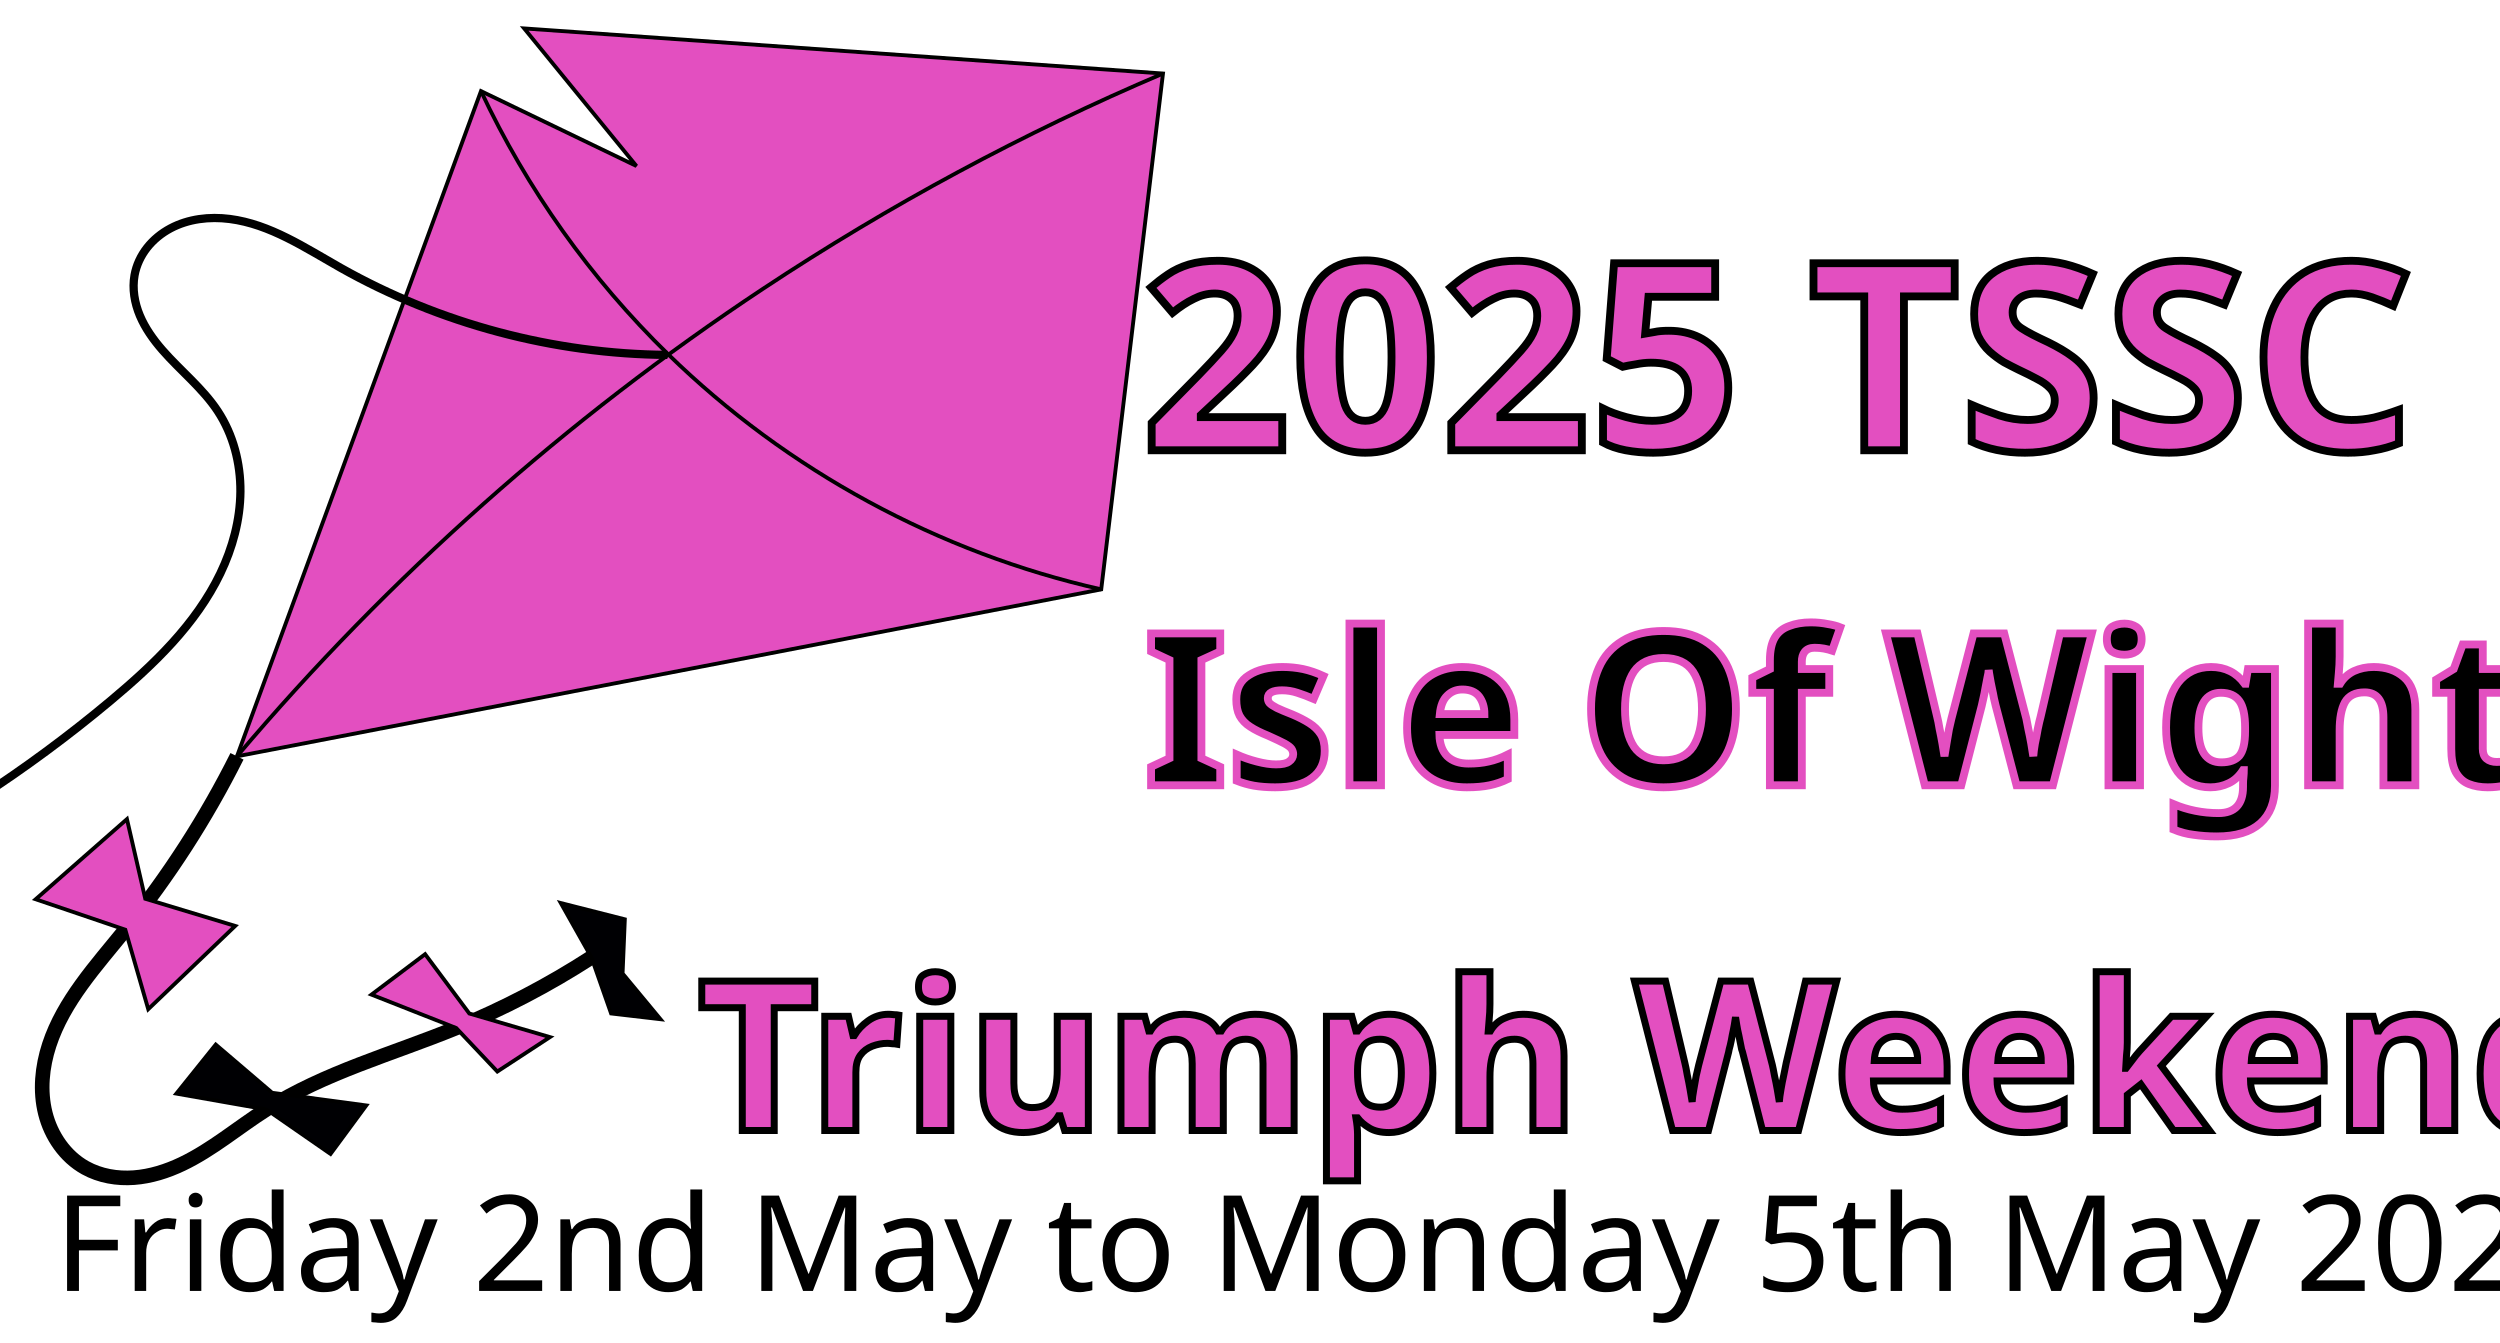
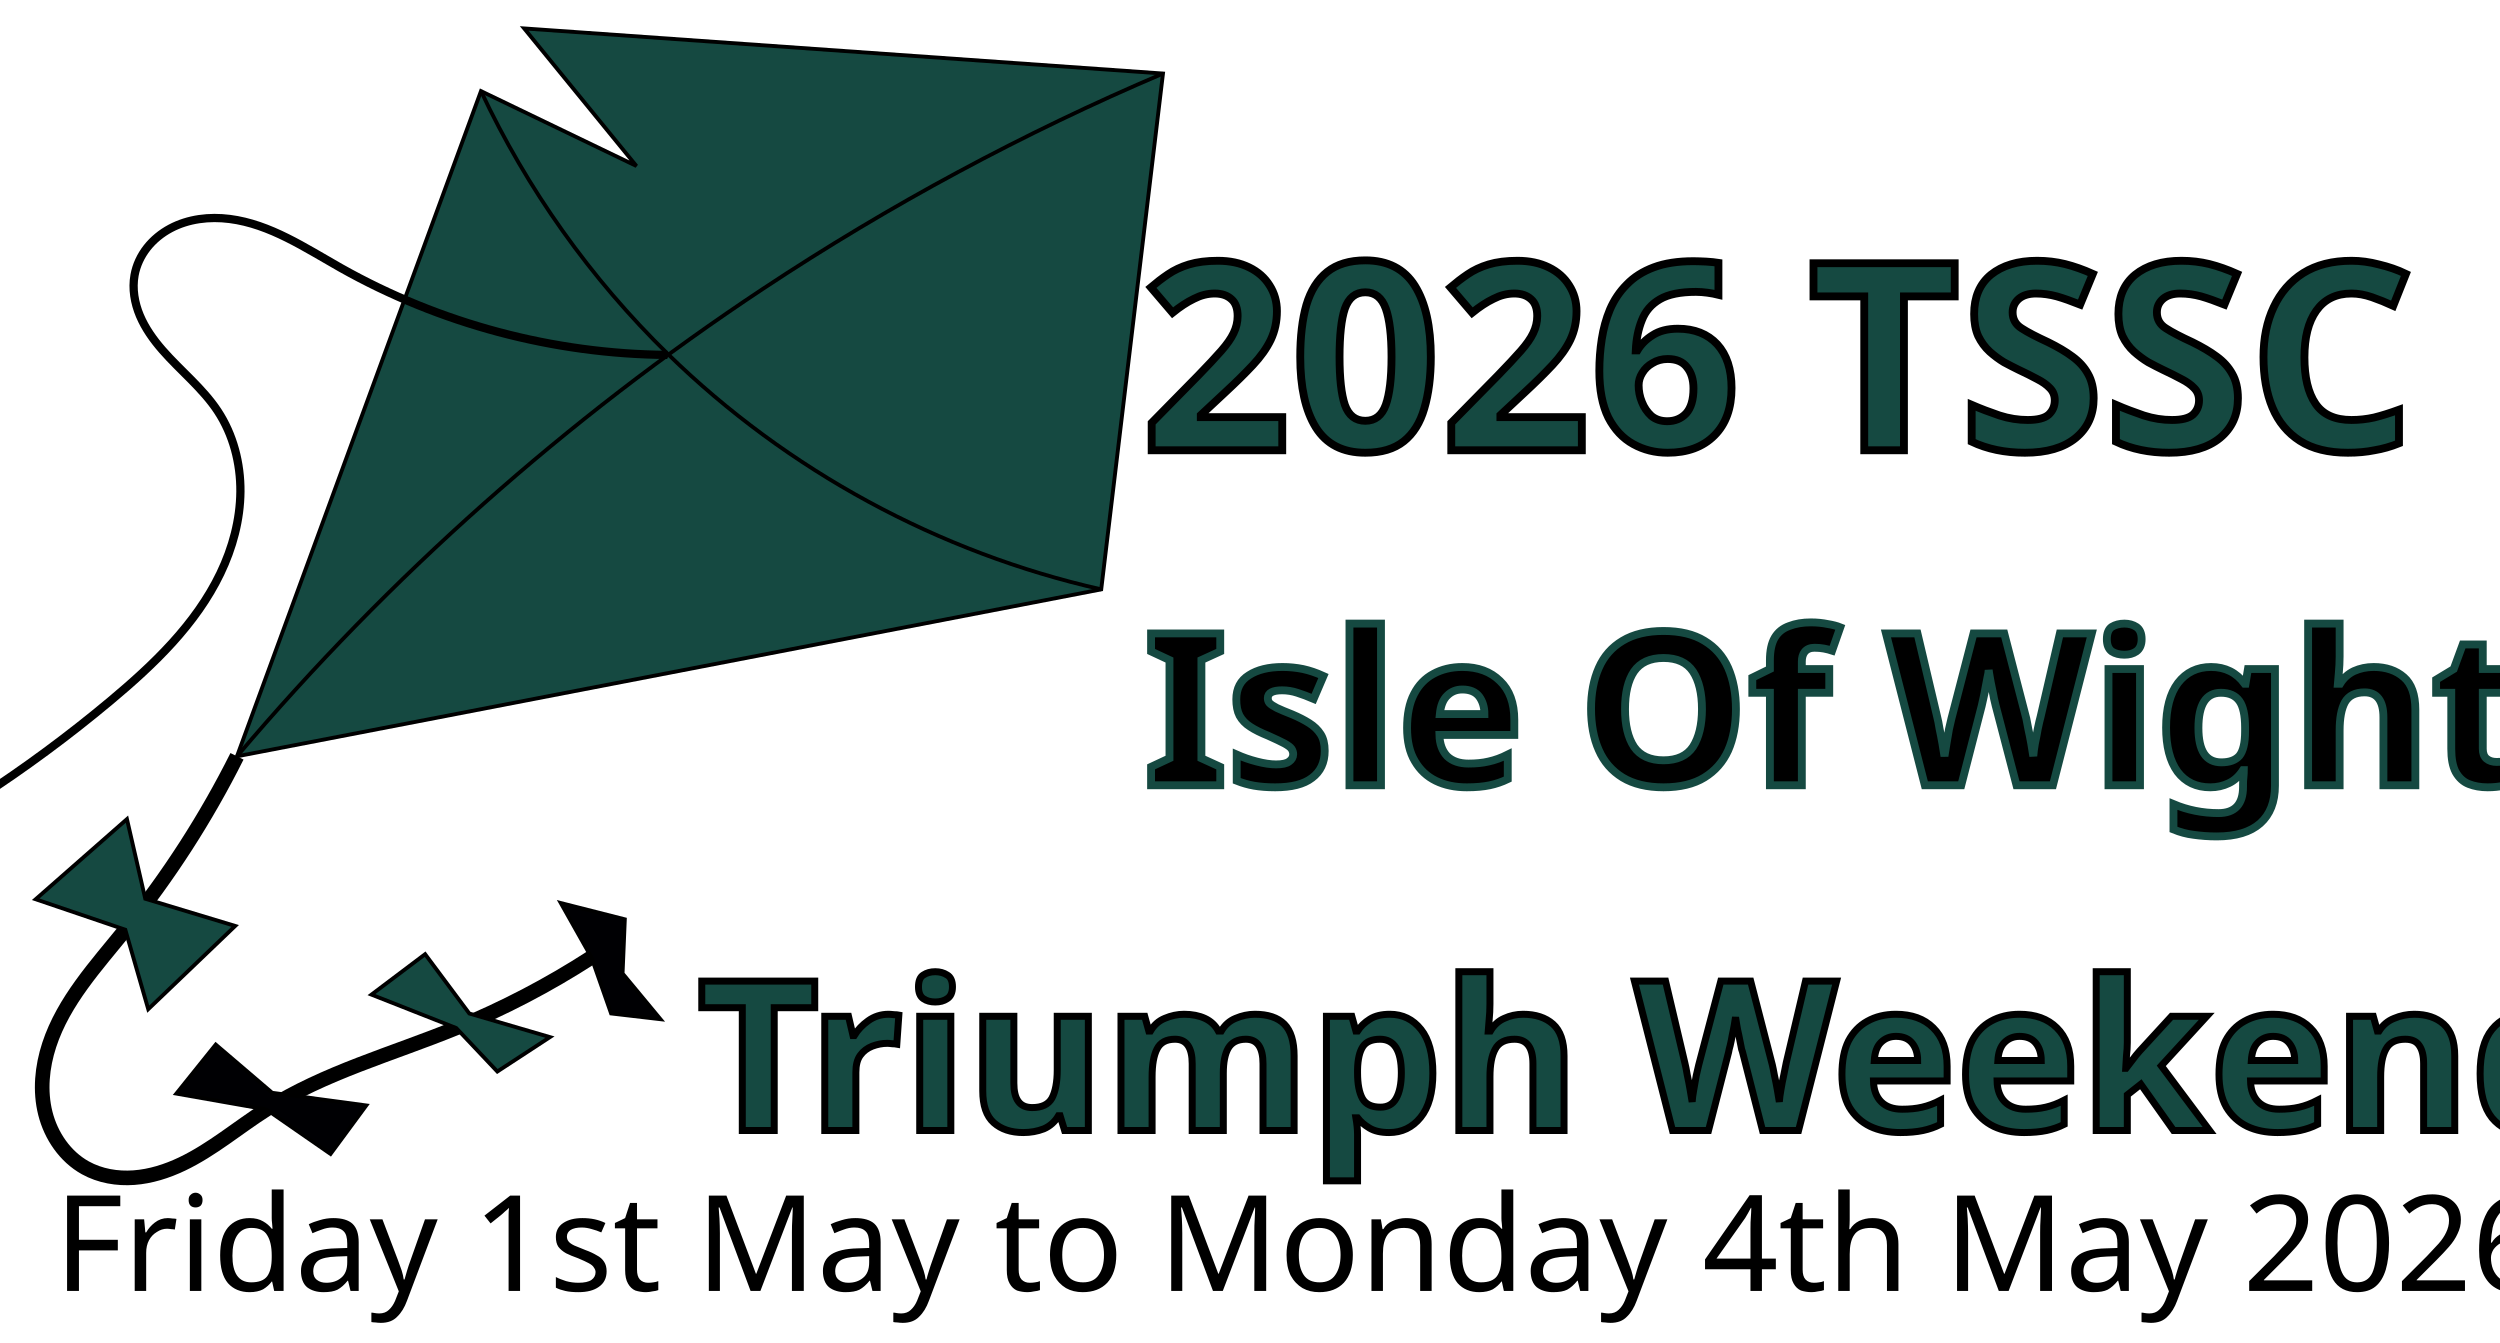
<svg xmlns="http://www.w3.org/2000/svg" width="95.441mm" height="51.242mm" viewBox="0 0 95.441 51.242" version="1.1" id="svg5">
  <defs id="defs2">
    </defs>
  <g id="layer1" transform="translate(-12.71265,-77.86488)">
-     <text xml:space="preserve" style="font-size:9.996px;line-height:1.25;font-family:Chandas;-inkscape-font-specification:'Chandas, Normal';fill:#e34fc0;fill-opacity:1;stroke:#000000;stroke-width:0.3;stroke-miterlimit:4;stroke-dasharray:none;stroke-opacity:1" x="56.274" y="95.056" id="text9196">
-       <tspan id="tspan9194" style="font-style:normal;font-variant:normal;font-weight:bold;font-stretch:normal;font-size:9.996px;font-family:Ubuntu;-inkscape-font-specification:'Ubuntu, Bold';font-variant-ligatures:normal;font-variant-caps:normal;font-variant-numeric:normal;font-variant-east-asian:normal;fill:#e34fc0;fill-opacity:1;stroke:#000000;stroke-width:0.3;stroke-miterlimit:4;stroke-dasharray:none;stroke-opacity:1" x="56.274" y="95.056">2025 TSSC</tspan>
+     <text xml:space="preserve" style="font-size:9.996px;line-height:1.25;font-family:Chandas;-inkscape-font-specification:'Chandas, Normal';fill:#154941;fill-opacity:1;stroke:#000000;stroke-width:0.3;stroke-miterlimit:4;stroke-dasharray:none;stroke-opacity:1" x="56.274" y="95.056" id="text9196">
+       <tspan id="tspan9194" style="font-style:normal;font-variant:normal;font-weight:bold;font-stretch:normal;font-size:9.996px;font-family:Ubuntu;-inkscape-font-specification:'Ubuntu, Bold';font-variant-ligatures:normal;font-variant-caps:normal;font-variant-numeric:normal;font-variant-east-asian:normal;fill:#154941;fill-opacity:1;stroke:#000000;stroke-width:0.3;stroke-miterlimit:4;stroke-dasharray:none;stroke-opacity:1" x="56.274" y="95.056">2026 TSSC</tspan>
    </text>
-     <text xml:space="preserve" style="font-style:normal;font-variant:normal;font-weight:bold;font-stretch:normal;font-size:8.126px;line-height:1.25;font-family:Ubuntu;-inkscape-font-specification:'Ubuntu, Bold';font-variant-ligatures:normal;font-variant-caps:normal;font-variant-numeric:normal;font-variant-east-asian:normal;stroke:#e34fc0;stroke-width:0.3;stroke-miterlimit:4;stroke-dasharray:none;stroke-opacity:1" x="56.391" y="107.843" id="text10520">
-       <tspan id="tspan10518" style="font-style:normal;font-variant:normal;font-weight:bold;font-stretch:normal;font-size:8.126px;font-family:Ubuntu;-inkscape-font-specification:'Ubuntu, Bold';font-variant-ligatures:normal;font-variant-caps:normal;font-variant-numeric:normal;font-variant-east-asian:normal;stroke:#e34fc0;stroke-width:0.3;stroke-miterlimit:4;stroke-dasharray:none;stroke-opacity:1" x="56.391" y="107.843">Isle Of Wight</tspan>
+     <text xml:space="preserve" style="font-style:normal;font-variant:normal;font-weight:bold;font-stretch:normal;font-size:8.126px;line-height:1.25;font-family:Ubuntu;-inkscape-font-specification:'Ubuntu, Bold';font-variant-ligatures:normal;font-variant-caps:normal;font-variant-numeric:normal;font-variant-east-asian:normal;stroke:#154941;stroke-width:0.3;stroke-miterlimit:4;stroke-dasharray:none;stroke-opacity:1" x="56.391" y="107.843" id="text10520">
+       <tspan id="tspan10518" style="font-style:normal;font-variant:normal;font-weight:bold;font-stretch:normal;font-size:8.126px;font-family:Ubuntu;-inkscape-font-specification:'Ubuntu, Bold';font-variant-ligatures:normal;font-variant-caps:normal;font-variant-numeric:normal;font-variant-east-asian:normal;stroke:#154941;stroke-width:0.3;stroke-miterlimit:4;stroke-dasharray:none;stroke-opacity:1" x="56.391" y="107.843">Isle Of Wight</tspan>
    </text>
-     <text xml:space="preserve" style="font-style:normal;font-variant:normal;font-weight:bold;font-stretch:normal;font-size:7.987px;line-height:1.25;font-family:Ubuntu;-inkscape-font-specification:'Ubuntu, Bold';font-variant-ligatures:normal;font-variant-caps:normal;font-variant-numeric:normal;font-variant-east-asian:normal;fill:#e34fc0;fill-opacity:1;stroke:#000000;stroke-width:0.267;stroke-miterlimit:4;stroke-dasharray:none;stroke-opacity:1" x="39.349" y="121.021" id="text11888">
-       <tspan id="tspan11886" style="font-style:normal;font-variant:normal;font-weight:bold;font-stretch:normal;font-size:7.987px;font-family:Ubuntu;-inkscape-font-specification:'Ubuntu, Bold';font-variant-ligatures:normal;font-variant-caps:normal;font-variant-numeric:normal;font-variant-east-asian:normal;fill:#e34fc0;fill-opacity:1;stroke:#000000;stroke-width:0.267;stroke-miterlimit:4;stroke-dasharray:none;stroke-opacity:1" x="39.349" y="121.021">Triumph Weekend</tspan>
+     <text xml:space="preserve" style="font-style:normal;font-variant:normal;font-weight:bold;font-stretch:normal;font-size:7.987px;line-height:1.25;font-family:Ubuntu;-inkscape-font-specification:'Ubuntu, Bold';font-variant-ligatures:normal;font-variant-caps:normal;font-variant-numeric:normal;font-variant-east-asian:normal;fill:#154941;fill-opacity:1;stroke:#000000;stroke-width:0.267;stroke-miterlimit:4;stroke-dasharray:none;stroke-opacity:1" x="39.349" y="121.021" id="text11888">
+       <tspan id="tspan11886" style="font-style:normal;font-variant:normal;font-weight:bold;font-stretch:normal;font-size:7.987px;font-family:Ubuntu;-inkscape-font-specification:'Ubuntu, Bold';font-variant-ligatures:normal;font-variant-caps:normal;font-variant-numeric:normal;font-variant-east-asian:normal;fill:#154941;fill-opacity:1;stroke:#000000;stroke-width:0.267;stroke-miterlimit:4;stroke-dasharray:none;stroke-opacity:1" x="39.349" y="121.021">Triumph Weekend</tspan>
    </text>
    <text xml:space="preserve" style="font-style:normal;font-variant:normal;font-weight:normal;font-stretch:normal;font-size:5.096px;line-height:1.25;font-family:Ubuntu;-inkscape-font-specification:'Ubuntu, Normal';font-variant-ligatures:normal;font-variant-caps:normal;font-variant-numeric:normal;font-variant-east-asian:normal;stroke-width:0.319" x="14.775" y="127.149" id="text27044">
-       <tspan id="tspan27042" style="font-style:normal;font-variant:normal;font-weight:normal;font-stretch:normal;font-size:5.096px;font-family:Ubuntu;-inkscape-font-specification:'Ubuntu, Normal';font-variant-ligatures:normal;font-variant-caps:normal;font-variant-numeric:normal;font-variant-east-asian:normal;stroke-width:0.319" x="14.775" y="127.149">Friday 2nd May to Monday 5th May 2025</tspan>
+       <tspan id="tspan27042" style="font-style:normal;font-variant:normal;font-weight:normal;font-stretch:normal;font-size:5.096px;font-family:Ubuntu;-inkscape-font-specification:'Ubuntu, Normal';font-variant-ligatures:normal;font-variant-caps:normal;font-variant-numeric:normal;font-variant-east-asian:normal;stroke-width:0.319" x="14.775" y="127.149">Friday 1st May to Monday 4th May 2026</tspan>
    </text>
-     <path style="fill:#e34fc0;fill-opacity:1;stroke:#000000;stroke-width:0.148px;stroke-linecap:butt;stroke-linejoin:miter;stroke-opacity:1" d="m 21.76,106.738 9.315,-25.395 5.935,2.86 -4.287,-5.253 24.388,1.722 -2.358,19.693 z" id="path2178" />
+     <path style="fill:#154941;fill-opacity:1;stroke:#000000;stroke-width:0.148px;stroke-linecap:butt;stroke-linejoin:miter;stroke-opacity:1" d="m 21.76,106.738 9.315,-25.395 5.935,2.86 -4.287,-5.253 24.388,1.722 -2.358,19.693 z" id="path2178" />
    <path style="fill:none;stroke:#000000;stroke-width:0.558;stroke-linecap:butt;stroke-linejoin:miter;stroke-miterlimit:4;stroke-dasharray:none;stroke-opacity:1" d="m 21.76,106.738 c -1.177,2.352 -2.609,4.575 -4.263,6.62 -1.112,1.375 -2.354,2.719 -2.905,4.399 -0.275,0.84 -0.364,1.756 -0.148,2.613 0.216,0.857 0.754,1.649 1.527,2.078 0.559,0.311 1.217,0.422 1.855,0.375 0.638,-0.047 1.259,-0.245 1.836,-0.52 1.155,-0.551 2.139,-1.398 3.219,-2.084 2.224,-1.412 4.81,-2.113 7.248,-3.11 1.799,-0.736 3.529,-1.639 5.161,-2.694" id="path3561" />
-     <path style="fill:#e34fc0;fill-opacity:1;stroke:#000000;stroke-width:0.148px;stroke-linecap:butt;stroke-linejoin:miter;stroke-opacity:1" d="m 17.559,109.136 0.699,3.04 3.434,1.038 -3.32,3.178 -0.875,-3.034 -3.422,-1.163 z" id="path2386" />
+     <path style="fill:#154941;fill-opacity:1;stroke:#000000;stroke-width:0.148px;stroke-linecap:butt;stroke-linejoin:miter;stroke-opacity:1" d="m 17.559,109.136 0.699,3.04 3.434,1.038 -3.32,3.178 -0.875,-3.034 -3.422,-1.163 z" id="path2386" />
    <path style="fill:#000003;fill-opacity:1;stroke:#000000;stroke-width:0.148px;stroke-linecap:butt;stroke-linejoin:miter;stroke-opacity:1" d="m 20.949,117.743 2.154,1.841 3.592,0.483 -1.364,1.851 -2.45,-1.698 -3.436,-0.605 z" id="path2421" />
-     <path style="fill:#e34fc0;fill-opacity:1;stroke:#000000;stroke-width:0.148px;stroke-linecap:butt;stroke-linejoin:miter;stroke-opacity:1" d="m 28.942,114.292 1.687,2.265 3.079,0.901 -2.009,1.314 -1.57,-1.661 -3.235,-1.275 z" id="path2456" />
+     <path style="fill:#154941;fill-opacity:1;stroke:#000000;stroke-width:0.148px;stroke-linecap:butt;stroke-linejoin:miter;stroke-opacity:1" d="m 28.942,114.292 1.687,2.265 3.079,0.901 -2.009,1.314 -1.57,-1.661 -3.235,-1.275 z" id="path2456" />
    <path style="fill:#000003;fill-opacity:1;stroke:#000000;stroke-width:0.148px;stroke-linecap:butt;stroke-linejoin:miter;stroke-opacity:1" d="m 34.121,112.339 1.171,2.077 0.75,2.139 1.886,0.22 -1.448,-1.746 0.086,-2.068 z" id="path3378" />
    <path style="fill:none;stroke:#000000;stroke-width:0.148px;stroke-linecap:butt;stroke-linejoin:miter;stroke-opacity:1" d="M 21.76,106.738 C 27.567,99.879 34.352,93.849 41.845,88.887 46.67,85.692 51.787,82.938 57.112,80.672" id="path3678" />
    <path style="fill:none;stroke:#000000;stroke-width:0.148px;stroke-linecap:butt;stroke-linejoin:miter;stroke-opacity:1" d="m 31.075,81.343 c 1.755,3.739 4.187,7.16 7.143,10.045 4.546,4.436 10.338,7.581 16.535,8.977" id="path3682" />
    <path style="fill:none;stroke:#000000;stroke-width:0.315;stroke-linecap:butt;stroke-linejoin:miter;stroke-miterlimit:4;stroke-dasharray:none;stroke-opacity:1" d="m 38.191,91.414 c -4.35,-0.033 -8.687,-1.189 -12.476,-3.325 -1.353,-0.763 -2.693,-1.668 -4.234,-1.865 -0.77,-0.099 -1.579,-0.005 -2.264,0.361 -0.342,0.183 -0.651,0.433 -0.89,0.738 -0.24,0.306 -0.409,0.667 -0.478,1.05 -0.093,0.517 -2.33e-4,1.056 0.203,1.54 0.204,0.484 0.513,0.917 0.858,1.313 0.69,0.792 1.534,1.455 2.113,2.331 0.595,0.902 0.876,1.994 0.868,3.074 -0.009,1.08 -0.298,2.149 -0.766,3.123 -0.936,1.948 -2.544,3.484 -4.202,4.87 -6.382,5.335 -14.056,9.114 -22.176,10.92" id="path4966" />
  </g>
</svg>
